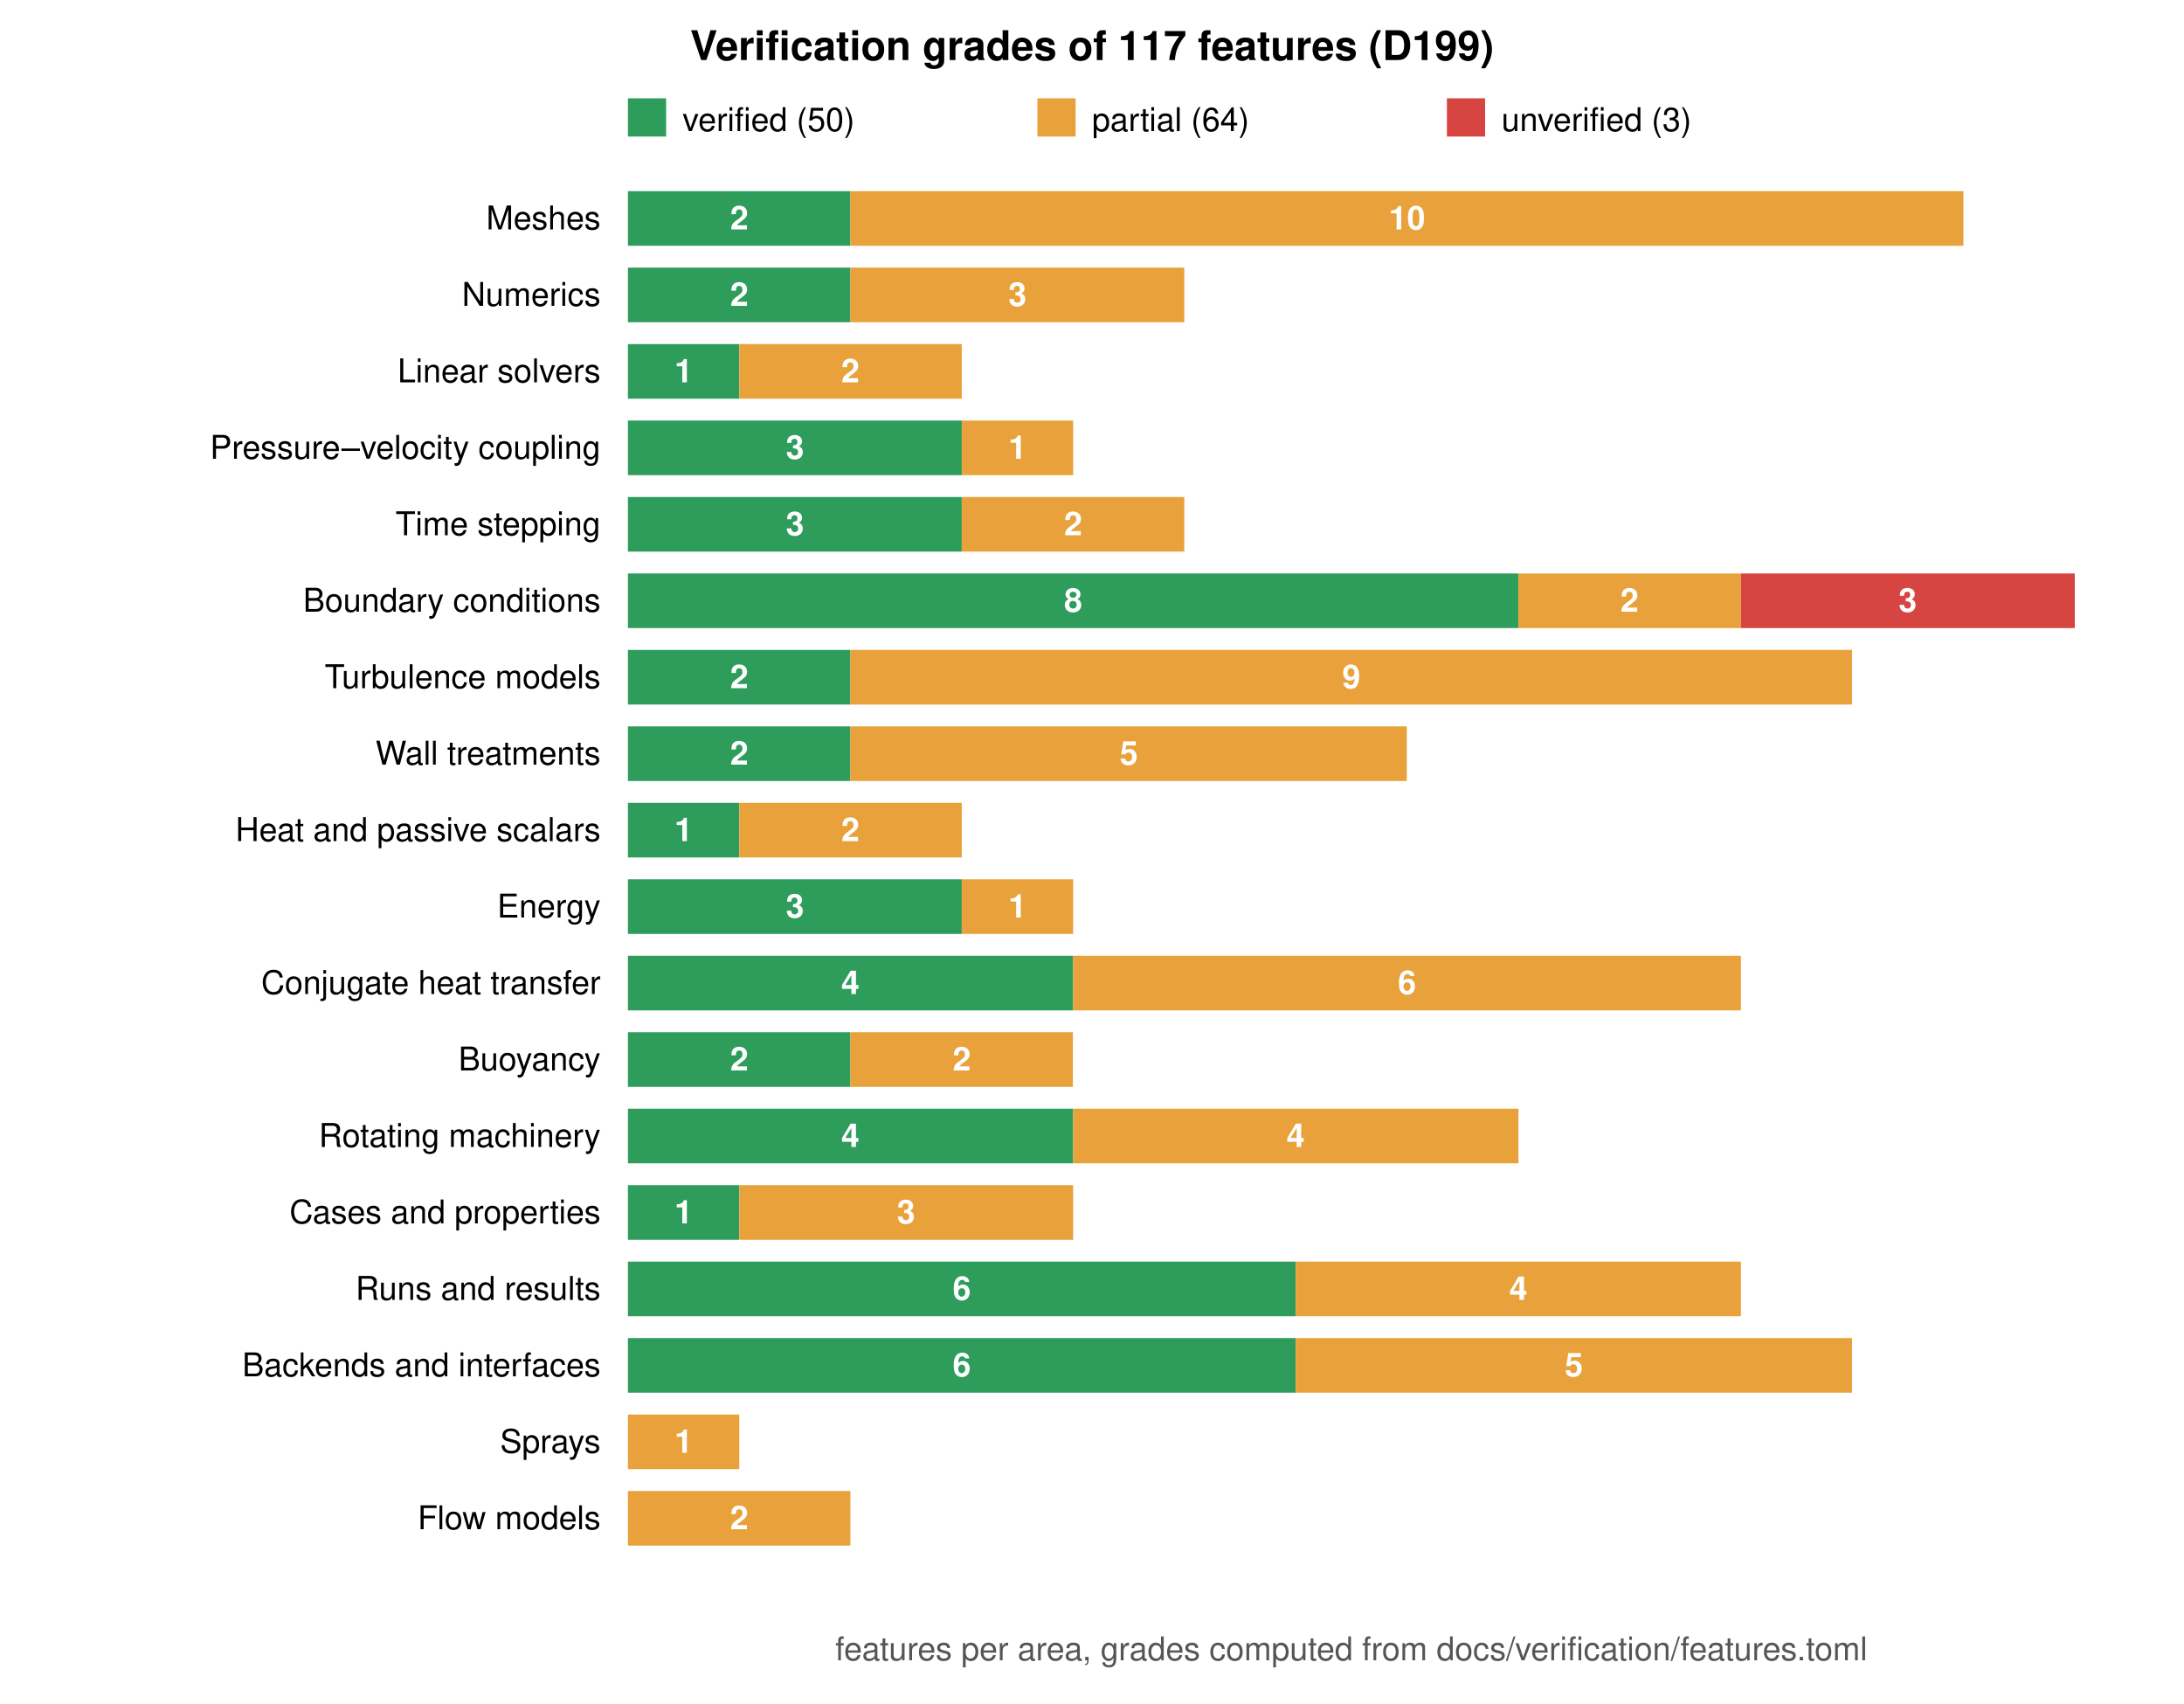
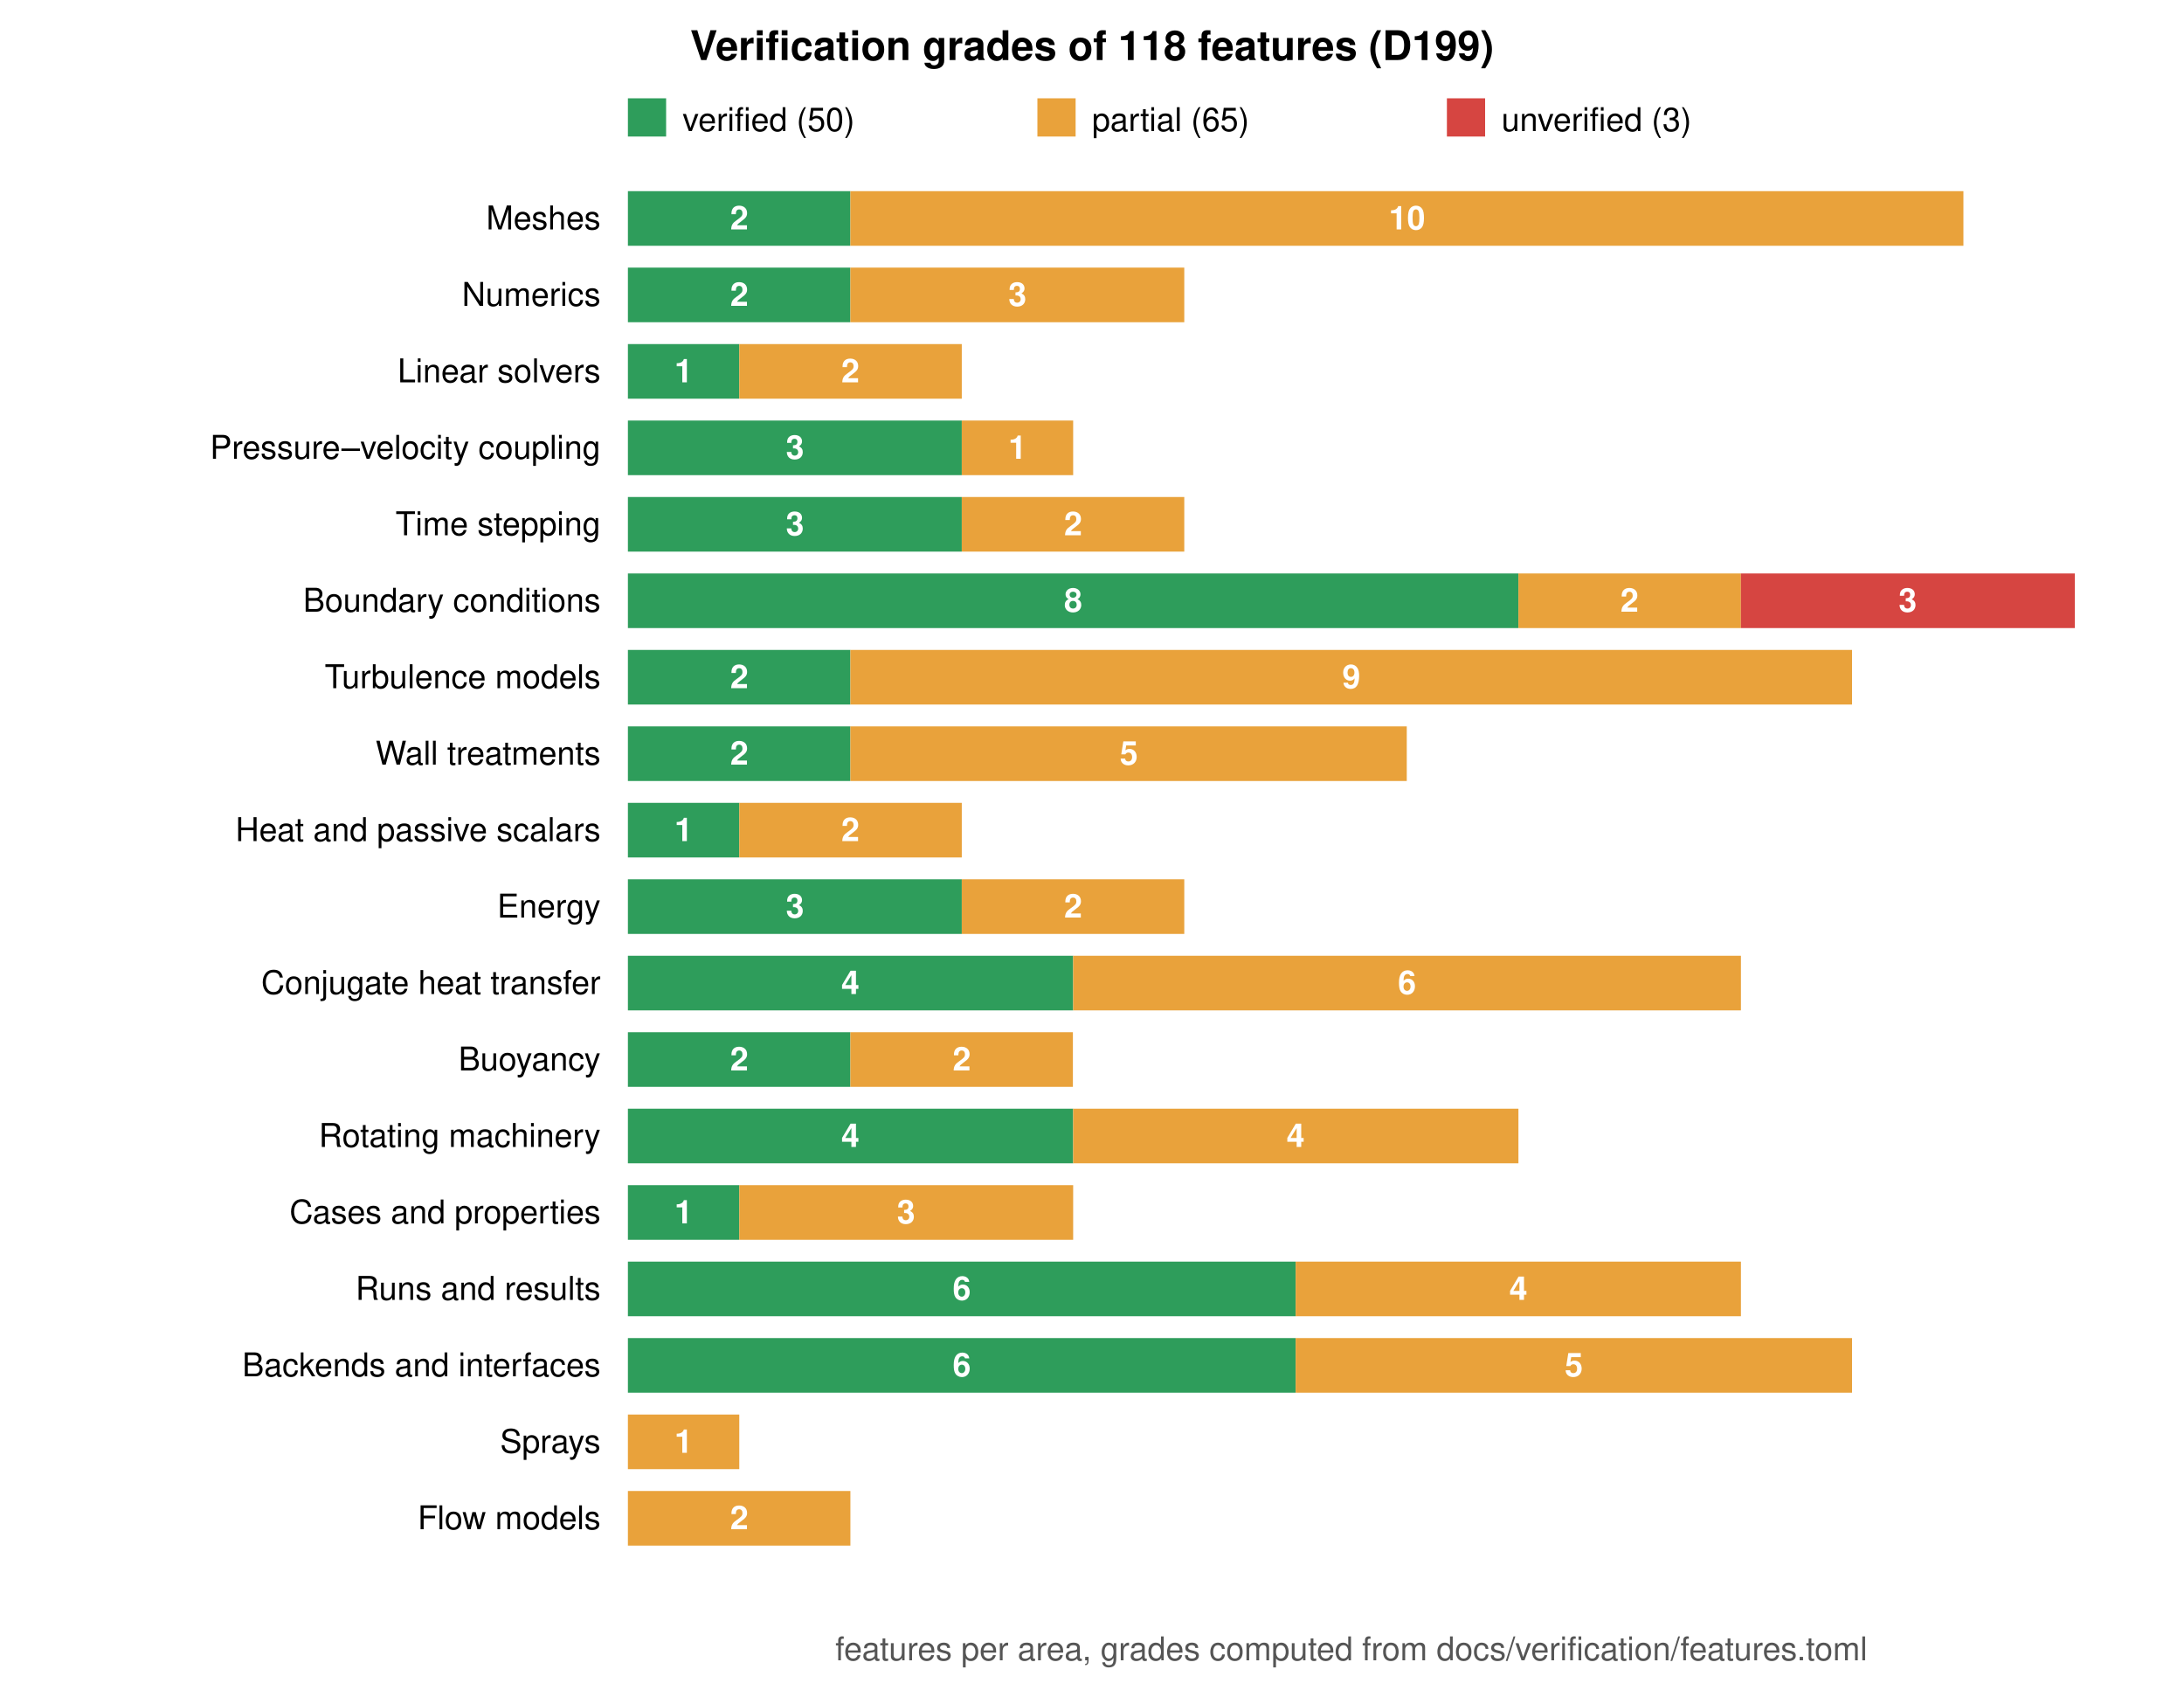
<svg xmlns="http://www.w3.org/2000/svg" viewBox="0 0 800 624" width="800" height="624" font-family="Helvetica, Arial, sans-serif" font-size="12">
  <rect width="800" height="624" fill="white" />
-   <text x="400.0" y="22" text-anchor="middle" font-size="15" font-weight="bold">Verification grades of 117 features (D199)</text>
+   <text x="400.0" y="22" text-anchor="middle" font-size="15" font-weight="bold">Verification grades of 118 features (D199)</text>
  <rect x="230" y="36" width="14" height="14" fill="#2e9d5b" />
  <text x="250" y="48">verified (50)</text>
  <rect x="380" y="36" width="14" height="14" fill="#e9a23b" />
-   <text x="400" y="48">partial (64)</text>
+   <text x="400" y="48">partial (65)</text>
  <rect x="530" y="36" width="14" height="14" fill="#d64541" />
  <text x="550" y="48">unverified (3)</text>
  <text x="220" y="84.0" text-anchor="end">Meshes</text>
  <rect x="230.0" y="70" width="81.5" height="20" fill="#2e9d5b" />
  <text x="270.8" y="84.0" text-anchor="middle" fill="white" font-weight="bold">2</text>
  <rect x="311.5" y="70" width="407.7" height="20" fill="#e9a23b" />
  <text x="515.4" y="84.0" text-anchor="middle" fill="white" font-weight="bold">10</text>
  <text x="220" y="112.0" text-anchor="end">Numerics</text>
  <rect x="230.0" y="98" width="81.5" height="20" fill="#2e9d5b" />
  <text x="270.8" y="112.0" text-anchor="middle" fill="white" font-weight="bold">2</text>
  <rect x="311.5" y="98" width="122.3" height="20" fill="#e9a23b" />
  <text x="372.7" y="112.0" text-anchor="middle" fill="white" font-weight="bold">3</text>
  <text x="220" y="140.0" text-anchor="end">Linear solvers</text>
  <rect x="230.0" y="126" width="40.8" height="20" fill="#2e9d5b" />
  <text x="250.4" y="140.0" text-anchor="middle" fill="white" font-weight="bold">1</text>
  <rect x="270.8" y="126" width="81.5" height="20" fill="#e9a23b" />
  <text x="311.5" y="140.0" text-anchor="middle" fill="white" font-weight="bold">2</text>
  <text x="220" y="168.0" text-anchor="end">Pressure–velocity coupling</text>
  <rect x="230.0" y="154" width="122.3" height="20" fill="#2e9d5b" />
  <text x="291.2" y="168.0" text-anchor="middle" fill="white" font-weight="bold">3</text>
  <rect x="352.3" y="154" width="40.8" height="20" fill="#e9a23b" />
  <text x="372.7" y="168.0" text-anchor="middle" fill="white" font-weight="bold">1</text>
  <text x="220" y="196.0" text-anchor="end">Time stepping</text>
  <rect x="230.0" y="182" width="122.3" height="20" fill="#2e9d5b" />
  <text x="291.2" y="196.0" text-anchor="middle" fill="white" font-weight="bold">3</text>
  <rect x="352.3" y="182" width="81.5" height="20" fill="#e9a23b" />
  <text x="393.1" y="196.0" text-anchor="middle" fill="white" font-weight="bold">2</text>
  <text x="220" y="224.0" text-anchor="end">Boundary conditions</text>
  <rect x="230.0" y="210" width="326.2" height="20" fill="#2e9d5b" />
  <text x="393.1" y="224.0" text-anchor="middle" fill="white" font-weight="bold">8</text>
  <rect x="556.2" y="210" width="81.5" height="20" fill="#e9a23b" />
  <text x="596.9" y="224.0" text-anchor="middle" fill="white" font-weight="bold">2</text>
  <rect x="637.7" y="210" width="122.3" height="20" fill="#d64541" />
  <text x="698.8" y="224.0" text-anchor="middle" fill="white" font-weight="bold">3</text>
  <text x="220" y="252.0" text-anchor="end">Turbulence models</text>
  <rect x="230.0" y="238" width="81.5" height="20" fill="#2e9d5b" />
  <text x="270.8" y="252.0" text-anchor="middle" fill="white" font-weight="bold">2</text>
  <rect x="311.5" y="238" width="366.9" height="20" fill="#e9a23b" />
  <text x="495.0" y="252.0" text-anchor="middle" fill="white" font-weight="bold">9</text>
  <text x="220" y="280.0" text-anchor="end">Wall treatments</text>
  <rect x="230.0" y="266" width="81.5" height="20" fill="#2e9d5b" />
  <text x="270.8" y="280.0" text-anchor="middle" fill="white" font-weight="bold">2</text>
  <rect x="311.5" y="266" width="203.8" height="20" fill="#e9a23b" />
  <text x="413.5" y="280.0" text-anchor="middle" fill="white" font-weight="bold">5</text>
  <text x="220" y="308.0" text-anchor="end">Heat and passive scalars</text>
  <rect x="230.0" y="294" width="40.8" height="20" fill="#2e9d5b" />
  <text x="250.4" y="308.0" text-anchor="middle" fill="white" font-weight="bold">1</text>
  <rect x="270.8" y="294" width="81.5" height="20" fill="#e9a23b" />
  <text x="311.5" y="308.0" text-anchor="middle" fill="white" font-weight="bold">2</text>
  <text x="220" y="336.0" text-anchor="end">Energy</text>
  <rect x="230.0" y="322" width="122.3" height="20" fill="#2e9d5b" />
  <text x="291.2" y="336.0" text-anchor="middle" fill="white" font-weight="bold">3</text>
-   <rect x="352.3" y="322" width="40.8" height="20" fill="#e9a23b" />
-   <text x="372.7" y="336.0" text-anchor="middle" fill="white" font-weight="bold">1</text>
+   <rect x="352.3" y="322" width="81.5" height="20" fill="#e9a23b" />
+   <text x="393.1" y="336.0" text-anchor="middle" fill="white" font-weight="bold">2</text>
  <text x="220" y="364.0" text-anchor="end">Conjugate heat transfer</text>
  <rect x="230.0" y="350" width="163.1" height="20" fill="#2e9d5b" />
  <text x="311.5" y="364.0" text-anchor="middle" fill="white" font-weight="bold">4</text>
  <rect x="393.1" y="350" width="244.6" height="20" fill="#e9a23b" />
  <text x="515.4" y="364.0" text-anchor="middle" fill="white" font-weight="bold">6</text>
  <text x="220" y="392.0" text-anchor="end">Buoyancy</text>
  <rect x="230.0" y="378" width="81.5" height="20" fill="#2e9d5b" />
  <text x="270.8" y="392.0" text-anchor="middle" fill="white" font-weight="bold">2</text>
  <rect x="311.5" y="378" width="81.5" height="20" fill="#e9a23b" />
  <text x="352.3" y="392.0" text-anchor="middle" fill="white" font-weight="bold">2</text>
  <text x="220" y="420.0" text-anchor="end">Rotating machinery</text>
  <rect x="230.0" y="406" width="163.1" height="20" fill="#2e9d5b" />
  <text x="311.5" y="420.0" text-anchor="middle" fill="white" font-weight="bold">4</text>
  <rect x="393.1" y="406" width="163.1" height="20" fill="#e9a23b" />
  <text x="474.6" y="420.0" text-anchor="middle" fill="white" font-weight="bold">4</text>
  <text x="220" y="448.0" text-anchor="end">Cases and properties</text>
  <rect x="230.0" y="434" width="40.8" height="20" fill="#2e9d5b" />
  <text x="250.4" y="448.0" text-anchor="middle" fill="white" font-weight="bold">1</text>
  <rect x="270.8" y="434" width="122.3" height="20" fill="#e9a23b" />
  <text x="331.9" y="448.0" text-anchor="middle" fill="white" font-weight="bold">3</text>
  <text x="220" y="476.0" text-anchor="end">Runs and results</text>
  <rect x="230.0" y="462" width="244.6" height="20" fill="#2e9d5b" />
  <text x="352.3" y="476.0" text-anchor="middle" fill="white" font-weight="bold">6</text>
  <rect x="474.6" y="462" width="163.1" height="20" fill="#e9a23b" />
  <text x="556.2" y="476.0" text-anchor="middle" fill="white" font-weight="bold">4</text>
  <text x="220" y="504.0" text-anchor="end">Backends and interfaces</text>
  <rect x="230.0" y="490" width="244.6" height="20" fill="#2e9d5b" />
  <text x="352.3" y="504.0" text-anchor="middle" fill="white" font-weight="bold">6</text>
  <rect x="474.6" y="490" width="203.8" height="20" fill="#e9a23b" />
  <text x="576.5" y="504.0" text-anchor="middle" fill="white" font-weight="bold">5</text>
  <text x="220" y="532.0" text-anchor="end">Sprays</text>
  <rect x="230.0" y="518" width="40.8" height="20" fill="#e9a23b" />
  <text x="250.4" y="532.0" text-anchor="middle" fill="white" font-weight="bold">1</text>
  <text x="220" y="560.0" text-anchor="end">Flow models</text>
  <rect x="230.0" y="546" width="81.5" height="20" fill="#e9a23b" />
  <text x="270.8" y="560.0" text-anchor="middle" fill="white" font-weight="bold">2</text>
  <text x="495.0" y="608" text-anchor="middle" fill="#555">features per area, grades computed from docs/verification/features.toml</text>
</svg>
